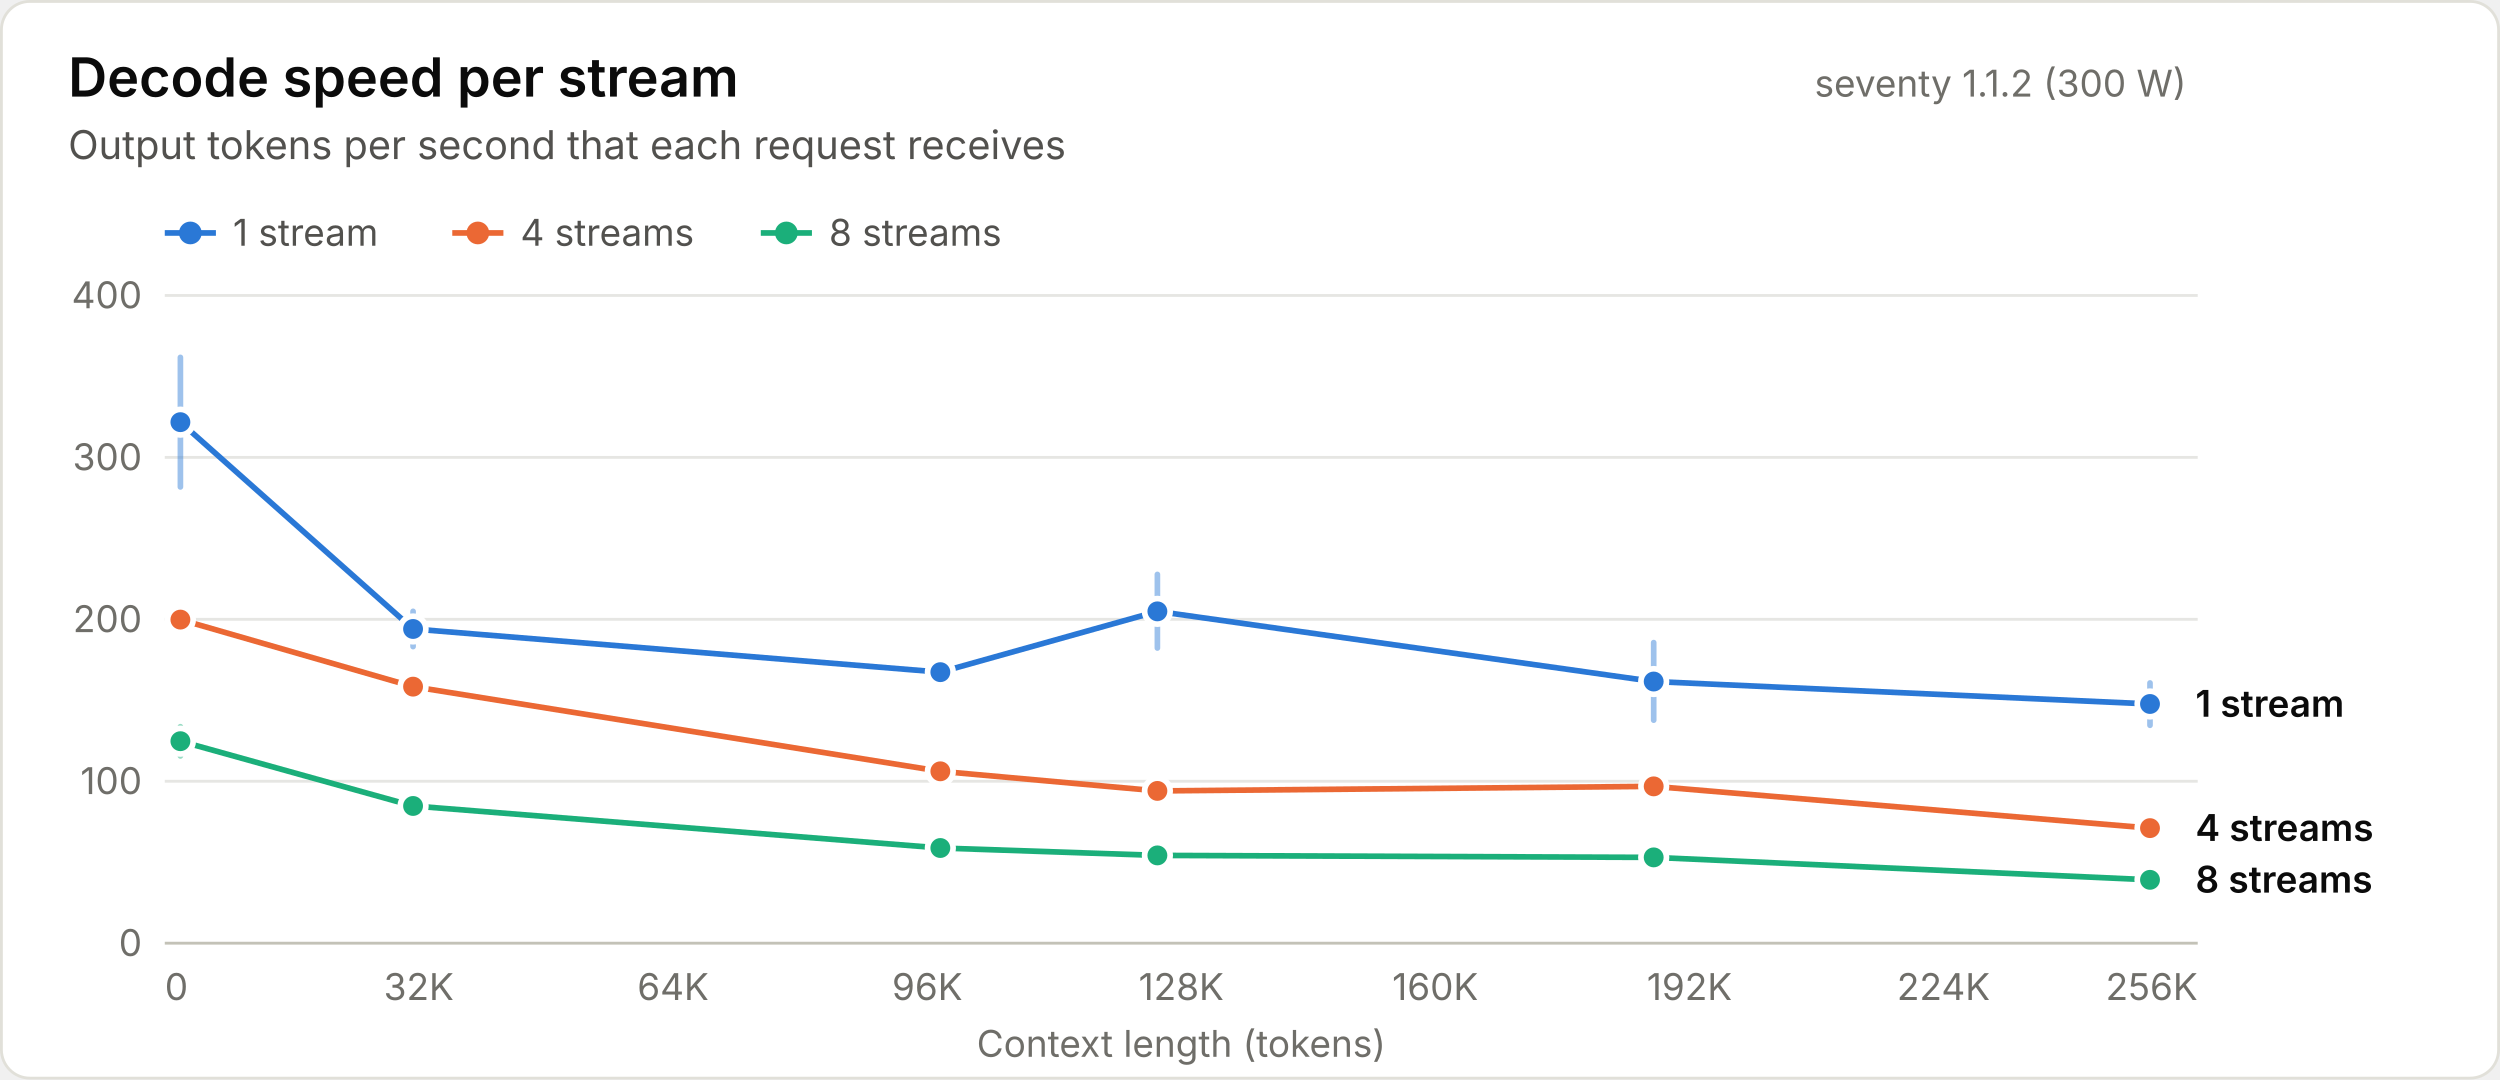
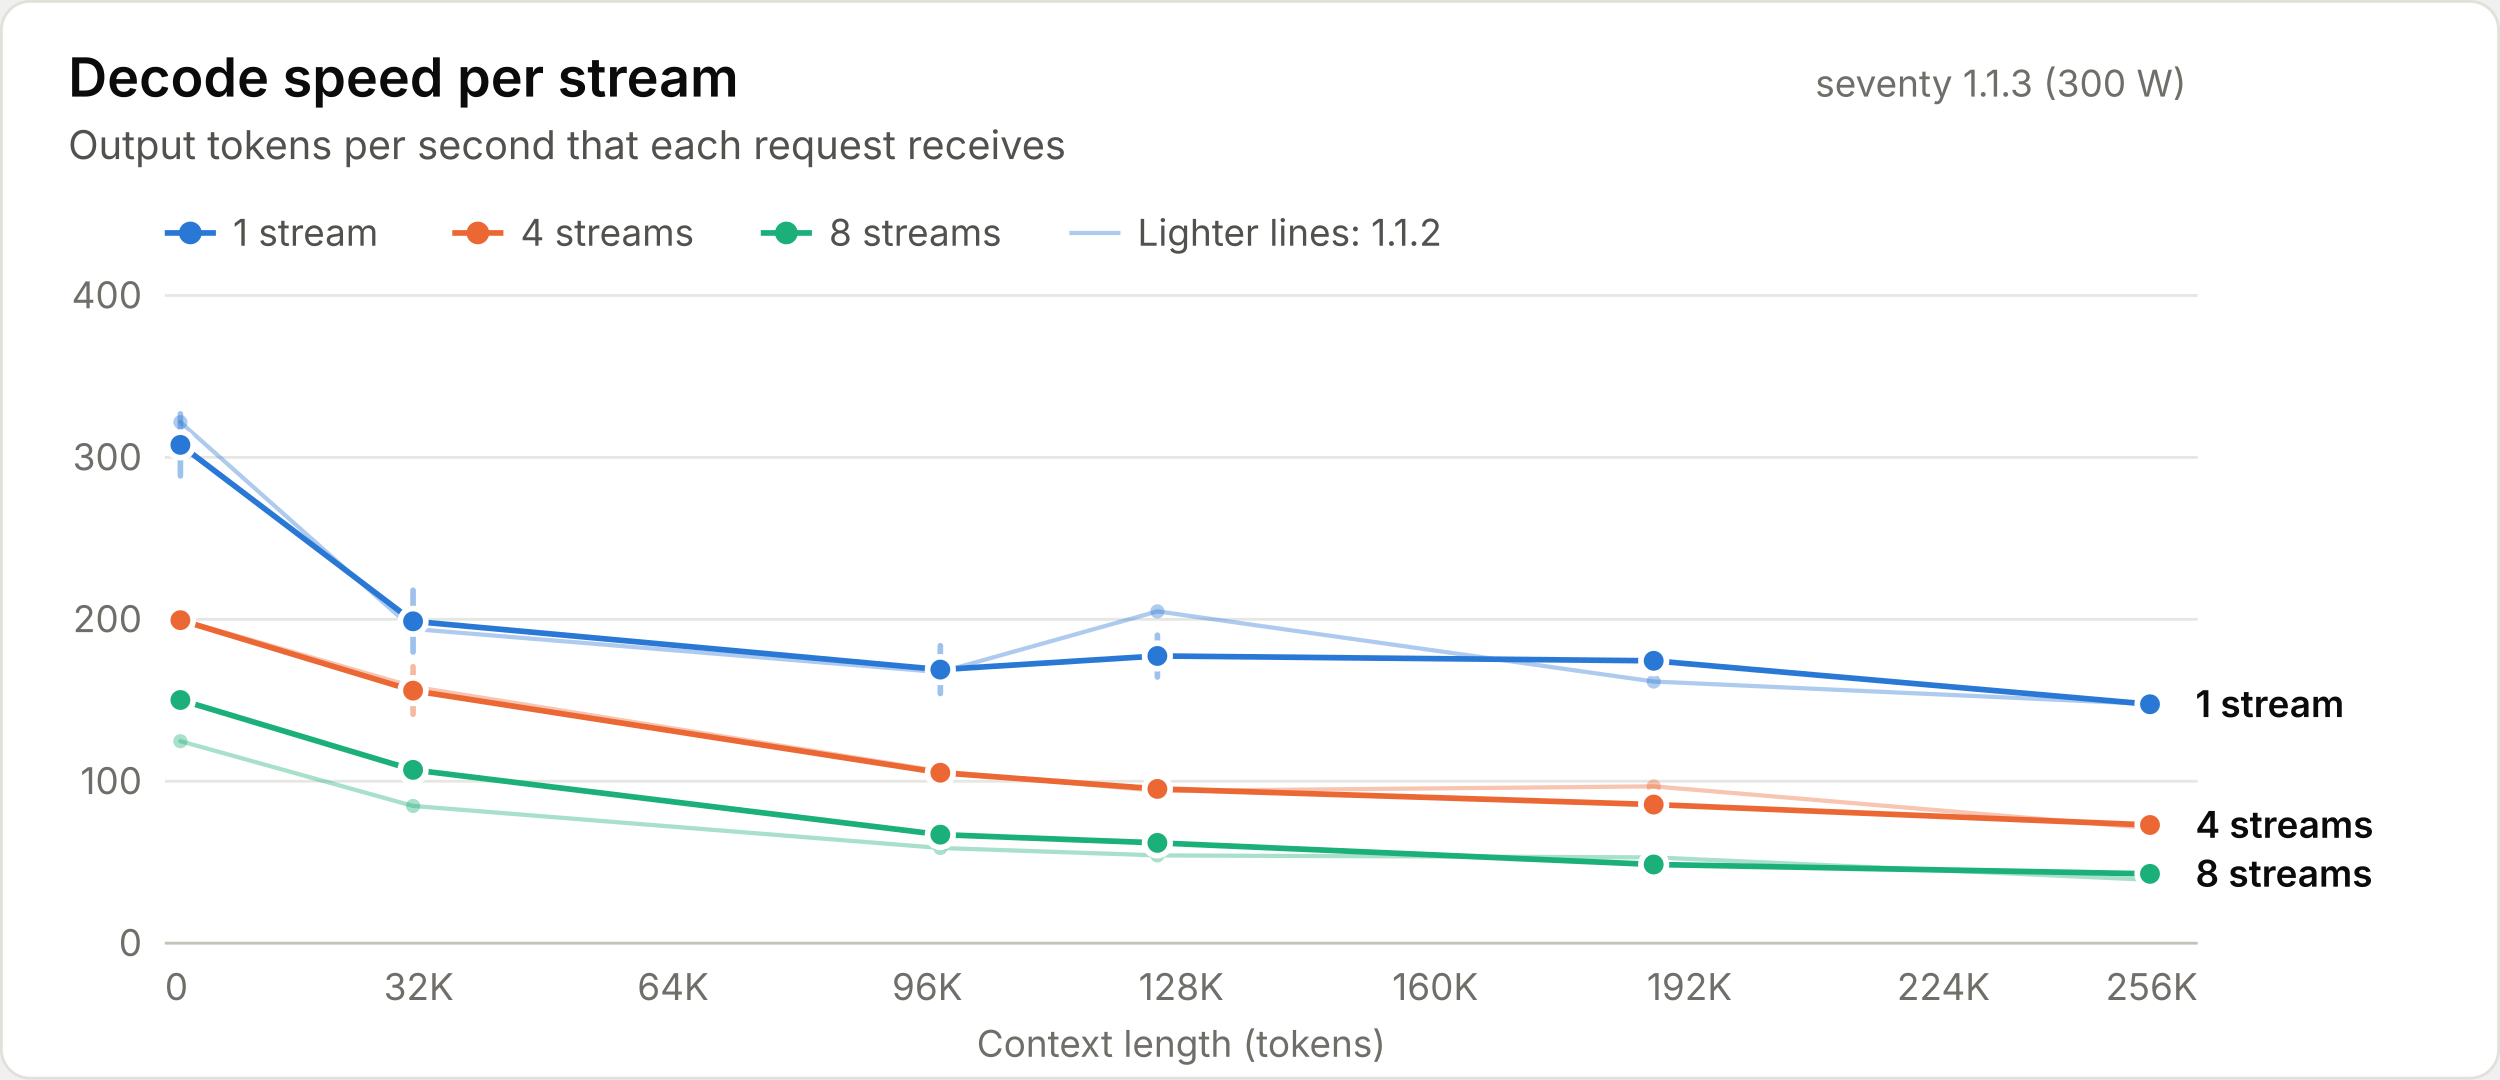
<svg xmlns="http://www.w3.org/2000/svg" viewBox="0 0 880 380" width="880" height="380" font-family="Inter, system-ui, -apple-system, 'Segoe UI', Helvetica, Arial, sans-serif" role="img" aria-label="Decode speed per stream">
  <rect x="0.5" y="0.5" width="879" height="379" rx="10" fill="#ffffff" stroke="#e1e0d9" />
  <text x="24.0" y="34.0" font-size="19" font-weight="600" fill="#0b0b0b" text-anchor="start">Decode speed per stream</text>
  <text x="24.0" y="56.0" font-size="14" font-weight="400" fill="#52514e" text-anchor="start">Output tokens per second that each request receives</text>
-   <text x="769.6" y="34.0" font-size="13" font-weight="400" fill="#6f6e69" text-anchor="end">seventy 1.1.2 (300 W)</text>
+   <text x="769.6" y="34.0" font-size="13" font-weight="400" fill="#6f6e69" text-anchor="end">seventy 1.1.3 (300 W)</text>
  <line x1="58" x2="773.6" y1="332.0" y2="332.0" stroke="#c3c2b7" stroke-width="1" />
  <text x="50.0" y="336.5" font-size="13" font-weight="400" fill="#6f6e69" text-anchor="end">0</text>
  <line x1="58" x2="773.6" y1="275.0" y2="275.0" stroke="#e6e6e3" stroke-width="1" />
  <text x="50.0" y="279.5" font-size="13" font-weight="400" fill="#6f6e69" text-anchor="end">100</text>
  <line x1="58" x2="773.6" y1="218.0" y2="218.0" stroke="#e6e6e3" stroke-width="1" />
  <text x="50.0" y="222.5" font-size="13" font-weight="400" fill="#6f6e69" text-anchor="end">200</text>
  <line x1="58" x2="773.6" y1="161.0" y2="161.0" stroke="#e6e6e3" stroke-width="1" />
  <text x="50.0" y="165.5" font-size="13" font-weight="400" fill="#6f6e69" text-anchor="end">300</text>
  <line x1="58" x2="773.6" y1="104.0" y2="104.0" stroke="#e6e6e3" stroke-width="1" />
  <text x="50.0" y="108.5" font-size="13" font-weight="400" fill="#6f6e69" text-anchor="end">400</text>
  <text x="58.0" y="352.0" font-size="13" font-weight="400" fill="#6f6e69" text-anchor="start">0</text>
  <text x="147.4" y="352.0" font-size="13" font-weight="400" fill="#6f6e69" text-anchor="middle">32K</text>
  <text x="236.9" y="352.0" font-size="13" font-weight="400" fill="#6f6e69" text-anchor="middle">64K</text>
  <text x="326.4" y="352.0" font-size="13" font-weight="400" fill="#6f6e69" text-anchor="middle">96K</text>
  <text x="415.8" y="352.0" font-size="13" font-weight="400" fill="#6f6e69" text-anchor="middle">128K</text>
  <text x="505.2" y="352.0" font-size="13" font-weight="400" fill="#6f6e69" text-anchor="middle">160K</text>
  <text x="594.7" y="352.0" font-size="13" font-weight="400" fill="#6f6e69" text-anchor="middle">192K</text>
  <text x="684.1" y="352.0" font-size="13" font-weight="400" fill="#6f6e69" text-anchor="middle">224K</text>
  <text x="773.6" y="352.0" font-size="13" font-weight="400" fill="#6f6e69" text-anchor="end">256K</text>
  <text x="415.8" y="372.0" font-size="13" font-weight="400" fill="#6f6e69" text-anchor="middle">Context length (tokens)</text>
-   <polyline points="63.5,148.6 145.4,221.4 331.0,236.6 407.4,215.2 582.1,239.9 756.8,247.8" fill="none" stroke="#2a78d6" stroke-width="2" stroke-linejoin="round" stroke-linecap="round" />
-   <line x1="63.5" x2="63.5" y1="171.4" y2="125.8" stroke="#2a78d6" stroke-opacity="0.45" stroke-width="2" stroke-linecap="round" />
-   <circle cx="63.5" cy="148.6" r="4.5" fill="#2a78d6" stroke="#ffffff" stroke-width="2" />
-   <line x1="145.4" x2="145.4" y1="227.6" y2="215.2" stroke="#2a78d6" stroke-opacity="0.45" stroke-width="2" stroke-linecap="round" />
-   <circle cx="145.4" cy="221.4" r="4.5" fill="#2a78d6" stroke="#ffffff" stroke-width="2" />
-   <line x1="331.0" x2="331.0" y1="237.8" y2="235.3" stroke="#2a78d6" stroke-opacity="0.45" stroke-width="2" stroke-linecap="round" />
-   <circle cx="331.0" cy="236.6" r="4.5" fill="#2a78d6" stroke="#ffffff" stroke-width="2" />
-   <line x1="407.4" x2="407.4" y1="228.1" y2="202.2" stroke="#2a78d6" stroke-opacity="0.45" stroke-width="2" stroke-linecap="round" />
-   <circle cx="407.4" cy="215.2" r="4.5" fill="#2a78d6" stroke="#ffffff" stroke-width="2" />
-   <line x1="582.1" x2="582.1" y1="253.5" y2="226.2" stroke="#2a78d6" stroke-opacity="0.45" stroke-width="2" stroke-linecap="round" />
-   <circle cx="582.1" cy="239.9" r="4.5" fill="#2a78d6" stroke="#ffffff" stroke-width="2" />
-   <line x1="756.8" x2="756.8" y1="255.3" y2="240.4" stroke="#2a78d6" stroke-opacity="0.45" stroke-width="2" stroke-linecap="round" />
-   <circle cx="756.8" cy="247.8" r="4.5" fill="#2a78d6" stroke="#ffffff" stroke-width="2" />
-   <polyline points="63.5,218.1 145.4,241.7 331.0,271.5 407.4,278.4 582.1,276.8 756.8,291.5" fill="none" stroke="#eb6834" stroke-width="2" stroke-linejoin="round" stroke-linecap="round" />
-   <line x1="63.5" x2="63.5" y1="221.7" y2="214.6" stroke="#eb6834" stroke-opacity="0.45" stroke-width="2" stroke-linecap="round" />
-   <circle cx="63.5" cy="218.1" r="4.5" fill="#eb6834" stroke="#ffffff" stroke-width="2" />
-   <line x1="145.4" x2="145.4" y1="244.0" y2="239.3" stroke="#eb6834" stroke-opacity="0.45" stroke-width="2" stroke-linecap="round" />
-   <circle cx="145.4" cy="241.7" r="4.5" fill="#eb6834" stroke="#ffffff" stroke-width="2" />
-   <line x1="331.0" x2="331.0" y1="273.5" y2="269.5" stroke="#eb6834" stroke-opacity="0.45" stroke-width="2" stroke-linecap="round" />
-   <circle cx="331.0" cy="271.5" r="4.5" fill="#eb6834" stroke="#ffffff" stroke-width="2" />
-   <line x1="407.4" x2="407.4" y1="279.7" y2="277.2" stroke="#eb6834" stroke-opacity="0.45" stroke-width="2" stroke-linecap="round" />
-   <circle cx="407.4" cy="278.4" r="4.5" fill="#eb6834" stroke="#ffffff" stroke-width="2" />
-   <line x1="582.1" x2="582.1" y1="280.0" y2="273.6" stroke="#eb6834" stroke-opacity="0.45" stroke-width="2" stroke-linecap="round" />
-   <circle cx="582.1" cy="276.8" r="4.5" fill="#eb6834" stroke="#ffffff" stroke-width="2" />
-   <line x1="756.8" x2="756.8" y1="294.2" y2="288.8" stroke="#eb6834" stroke-opacity="0.45" stroke-width="2" stroke-linecap="round" />
-   <circle cx="756.8" cy="291.5" r="4.5" fill="#eb6834" stroke="#ffffff" stroke-width="2" />
-   <polyline points="63.5,260.9 145.4,283.7 331.0,298.5 407.4,301.1 582.1,301.8 756.8,309.7" fill="none" stroke="#1baf7a" stroke-width="2" stroke-linejoin="round" stroke-linecap="round" />
-   <line x1="63.5" x2="63.5" y1="266.1" y2="255.8" stroke="#1baf7a" stroke-opacity="0.45" stroke-width="2" stroke-linecap="round" />
-   <circle cx="63.5" cy="260.9" r="4.5" fill="#1baf7a" stroke="#ffffff" stroke-width="2" />
-   <line x1="145.4" x2="145.4" y1="286.9" y2="280.4" stroke="#1baf7a" stroke-opacity="0.45" stroke-width="2" stroke-linecap="round" />
-   <circle cx="145.4" cy="283.7" r="4.5" fill="#1baf7a" stroke="#ffffff" stroke-width="2" />
-   <line x1="331.0" x2="331.0" y1="299.5" y2="297.6" stroke="#1baf7a" stroke-opacity="0.45" stroke-width="2" stroke-linecap="round" />
-   <circle cx="331.0" cy="298.5" r="4.5" fill="#1baf7a" stroke="#ffffff" stroke-width="2" />
-   <line x1="407.4" x2="407.4" y1="302.8" y2="299.5" stroke="#1baf7a" stroke-opacity="0.45" stroke-width="2" stroke-linecap="round" />
-   <circle cx="407.4" cy="301.1" r="4.5" fill="#1baf7a" stroke="#ffffff" stroke-width="2" />
-   <line x1="582.1" x2="582.1" y1="302.9" y2="300.7" stroke="#1baf7a" stroke-opacity="0.45" stroke-width="2" stroke-linecap="round" />
-   <circle cx="582.1" cy="301.8" r="4.5" fill="#1baf7a" stroke="#ffffff" stroke-width="2" />
-   <line x1="756.8" x2="756.8" y1="310.7" y2="308.6" stroke="#1baf7a" stroke-opacity="0.45" stroke-width="2" stroke-linecap="round" />
-   <circle cx="756.8" cy="309.7" r="4.5" fill="#1baf7a" stroke="#ffffff" stroke-width="2" />
-   <text x="772.8" y="252.3" font-size="13" font-weight="600" fill="#0b0b0b" text-anchor="start" paint-order="stroke" stroke="#ffffff" stroke-width="4" stroke-linejoin="round">1 stream</text>
-   <text x="772.8" y="296.0" font-size="13" font-weight="600" fill="#0b0b0b" text-anchor="start" paint-order="stroke" stroke="#ffffff" stroke-width="4" stroke-linejoin="round">4 streams</text>
-   <text x="772.8" y="314.2" font-size="13" font-weight="600" fill="#0b0b0b" text-anchor="start" paint-order="stroke" stroke="#ffffff" stroke-width="4" stroke-linejoin="round">8 streams</text>
+   <polyline points="63.5,148.6 145.4,221.4 331.0,236.6 407.4,215.2 582.1,239.9 756.8,247.8" fill="none" stroke="#2a78d6" stroke-opacity="0.38" stroke-width="1.5" stroke-linejoin="round" stroke-linecap="round" />
+   <circle cx="63.5" cy="148.6" r="2.5" fill="#2a78d6" fill-opacity="0.38" />
+   <circle cx="145.4" cy="221.4" r="2.5" fill="#2a78d6" fill-opacity="0.38" />
+   <circle cx="331.0" cy="236.6" r="2.5" fill="#2a78d6" fill-opacity="0.38" />
+   <circle cx="407.4" cy="215.2" r="2.5" fill="#2a78d6" fill-opacity="0.38" />
+   <circle cx="582.1" cy="239.9" r="2.5" fill="#2a78d6" fill-opacity="0.38" />
+   <circle cx="756.8" cy="247.8" r="2.5" fill="#2a78d6" fill-opacity="0.38" />
+   <polyline points="63.5,218.1 145.4,241.7 331.0,271.5 407.4,278.4 582.1,276.8 756.8,291.5" fill="none" stroke="#eb6834" stroke-opacity="0.38" stroke-width="1.5" stroke-linejoin="round" stroke-linecap="round" />
+   <circle cx="63.5" cy="218.1" r="2.5" fill="#eb6834" fill-opacity="0.38" />
+   <circle cx="145.4" cy="241.7" r="2.5" fill="#eb6834" fill-opacity="0.38" />
+   <circle cx="331.0" cy="271.5" r="2.5" fill="#eb6834" fill-opacity="0.38" />
+   <circle cx="407.4" cy="278.4" r="2.5" fill="#eb6834" fill-opacity="0.38" />
+   <circle cx="582.1" cy="276.8" r="2.5" fill="#eb6834" fill-opacity="0.38" />
+   <circle cx="756.8" cy="291.5" r="2.5" fill="#eb6834" fill-opacity="0.38" />
+   <polyline points="63.5,260.9 145.4,283.7 331.0,298.5 407.4,301.1 582.1,301.8 756.8,309.7" fill="none" stroke="#1baf7a" stroke-opacity="0.38" stroke-width="1.5" stroke-linejoin="round" stroke-linecap="round" />
+   <circle cx="63.5" cy="260.9" r="2.5" fill="#1baf7a" fill-opacity="0.38" />
+   <circle cx="145.4" cy="283.7" r="2.5" fill="#1baf7a" fill-opacity="0.38" />
+   <circle cx="331.0" cy="298.5" r="2.5" fill="#1baf7a" fill-opacity="0.38" />
+   <circle cx="407.4" cy="301.1" r="2.5" fill="#1baf7a" fill-opacity="0.38" />
+   <circle cx="582.1" cy="301.8" r="2.5" fill="#1baf7a" fill-opacity="0.38" />
+   <circle cx="756.8" cy="309.7" r="2.5" fill="#1baf7a" fill-opacity="0.38" />
+   <polyline points="63.5,156.6 145.4,218.7 331.0,235.7 407.4,230.9 582.1,232.6 756.8,247.9" fill="none" stroke="#2a78d6" stroke-width="2" stroke-linejoin="round" stroke-linecap="round" />
+   <line x1="63.5" x2="63.5" y1="167.5" y2="145.7" stroke="#2a78d6" stroke-opacity="0.45" stroke-width="2" stroke-linecap="round" />
+   <circle cx="63.5" cy="156.6" r="4.5" fill="#2a78d6" stroke="#ffffff" stroke-width="2" />
+   <line x1="145.4" x2="145.4" y1="229.5" y2="207.8" stroke="#2a78d6" stroke-opacity="0.45" stroke-width="2" stroke-linecap="round" />
+   <circle cx="145.4" cy="218.7" r="4.5" fill="#2a78d6" stroke="#ffffff" stroke-width="2" />
+   <line x1="331.0" x2="331.0" y1="244.1" y2="227.3" stroke="#2a78d6" stroke-opacity="0.45" stroke-width="2" stroke-linecap="round" />
+   <circle cx="331.0" cy="235.7" r="4.5" fill="#2a78d6" stroke="#ffffff" stroke-width="2" />
+   <line x1="407.4" x2="407.4" y1="238.3" y2="223.6" stroke="#2a78d6" stroke-opacity="0.45" stroke-width="2" stroke-linecap="round" />
+   <circle cx="407.4" cy="230.9" r="4.5" fill="#2a78d6" stroke="#ffffff" stroke-width="2" />
+   <line x1="582.1" x2="582.1" y1="235.6" y2="229.6" stroke="#2a78d6" stroke-opacity="0.45" stroke-width="2" stroke-linecap="round" />
+   <circle cx="582.1" cy="232.6" r="4.5" fill="#2a78d6" stroke="#ffffff" stroke-width="2" />
+   <line x1="756.8" x2="756.8" y1="250.3" y2="245.5" stroke="#2a78d6" stroke-opacity="0.45" stroke-width="2" stroke-linecap="round" />
+   <circle cx="756.8" cy="247.9" r="4.5" fill="#2a78d6" stroke="#ffffff" stroke-width="2" />
+   <polyline points="63.5,218.3 145.4,243.1 331.0,272.0 407.4,277.7 582.1,283.2 756.8,290.4" fill="none" stroke="#eb6834" stroke-width="2" stroke-linejoin="round" stroke-linecap="round" />
+   <line x1="63.5" x2="63.5" y1="222.2" y2="214.5" stroke="#eb6834" stroke-opacity="0.45" stroke-width="2" stroke-linecap="round" />
+   <circle cx="63.5" cy="218.3" r="4.5" fill="#eb6834" stroke="#ffffff" stroke-width="2" />
+   <line x1="145.4" x2="145.4" y1="251.4" y2="234.7" stroke="#eb6834" stroke-opacity="0.45" stroke-width="2" stroke-linecap="round" />
+   <circle cx="145.4" cy="243.1" r="4.5" fill="#eb6834" stroke="#ffffff" stroke-width="2" />
+   <circle cx="331.0" cy="272.0" r="4.5" fill="#eb6834" stroke="#ffffff" stroke-width="2" />
+   <circle cx="407.4" cy="277.7" r="4.5" fill="#eb6834" stroke="#ffffff" stroke-width="2" />
+   <line x1="582.1" x2="582.1" y1="284.6" y2="281.8" stroke="#eb6834" stroke-opacity="0.45" stroke-width="2" stroke-linecap="round" />
+   <circle cx="582.1" cy="283.2" r="4.5" fill="#eb6834" stroke="#ffffff" stroke-width="2" />
+   <circle cx="756.8" cy="290.4" r="4.5" fill="#eb6834" stroke="#ffffff" stroke-width="2" />
+   <polyline points="63.5,246.4 145.4,271.0 331.0,293.8 407.4,296.7 582.1,304.3 756.8,307.6" fill="none" stroke="#1baf7a" stroke-width="2" stroke-linejoin="round" stroke-linecap="round" />
+   <circle cx="63.5" cy="246.4" r="4.5" fill="#1baf7a" stroke="#ffffff" stroke-width="2" />
+   <line x1="145.4" x2="145.4" y1="271.8" y2="270.3" stroke="#1baf7a" stroke-opacity="0.45" stroke-width="2" stroke-linecap="round" />
+   <circle cx="145.4" cy="271.0" r="4.5" fill="#1baf7a" stroke="#ffffff" stroke-width="2" />
+   <circle cx="331.0" cy="293.8" r="4.5" fill="#1baf7a" stroke="#ffffff" stroke-width="2" />
+   <circle cx="407.4" cy="296.7" r="4.5" fill="#1baf7a" stroke="#ffffff" stroke-width="2" />
+   <circle cx="582.1" cy="304.3" r="4.5" fill="#1baf7a" stroke="#ffffff" stroke-width="2" />
+   <circle cx="756.8" cy="307.6" r="4.5" fill="#1baf7a" stroke="#ffffff" stroke-width="2" />
+   <text x="772.8" y="252.4" font-size="13" font-weight="600" fill="#0b0b0b" text-anchor="start" paint-order="stroke" stroke="#ffffff" stroke-width="4" stroke-linejoin="round">1 stream</text>
+   <text x="772.8" y="294.9" font-size="13" font-weight="600" fill="#0b0b0b" text-anchor="start" paint-order="stroke" stroke="#ffffff" stroke-width="4" stroke-linejoin="round">4 streams</text>
+   <text x="772.8" y="312.1" font-size="13" font-weight="600" fill="#0b0b0b" text-anchor="start" paint-order="stroke" stroke="#ffffff" stroke-width="4" stroke-linejoin="round">8 streams</text>
  <line x1="58" x2="76" y1="82" y2="82" stroke="#2a78d6" stroke-width="2" />
  <circle cx="67" cy="82" r="4" fill="#2a78d6" />
  <text x="82.0" y="86.5" font-size="13" font-weight="400" fill="#52514e" text-anchor="start">1 stream</text>
  <line x1="159.2" x2="177.2" y1="82" y2="82" stroke="#eb6834" stroke-width="2" />
  <circle cx="168.2" cy="82" r="4" fill="#eb6834" />
  <text x="183.2" y="86.5" font-size="13" font-weight="400" fill="#52514e" text-anchor="start">4 streams</text>
  <line x1="267.8" x2="285.8" y1="82" y2="82" stroke="#1baf7a" stroke-width="2" />
  <circle cx="276.8" cy="82" r="4" fill="#1baf7a" />
  <text x="291.8" y="86.5" font-size="13" font-weight="400" fill="#52514e" text-anchor="start">8 streams</text>
+   <line x1="376.4" x2="394.4" y1="82" y2="82" stroke="#2a78d6" stroke-opacity="0.38" stroke-width="1.5" />
+   <text x="400.4" y="86.5" font-size="13" font-weight="400" fill="#52514e" text-anchor="start">Lighter lines: 1.1.2</text>
</svg>
